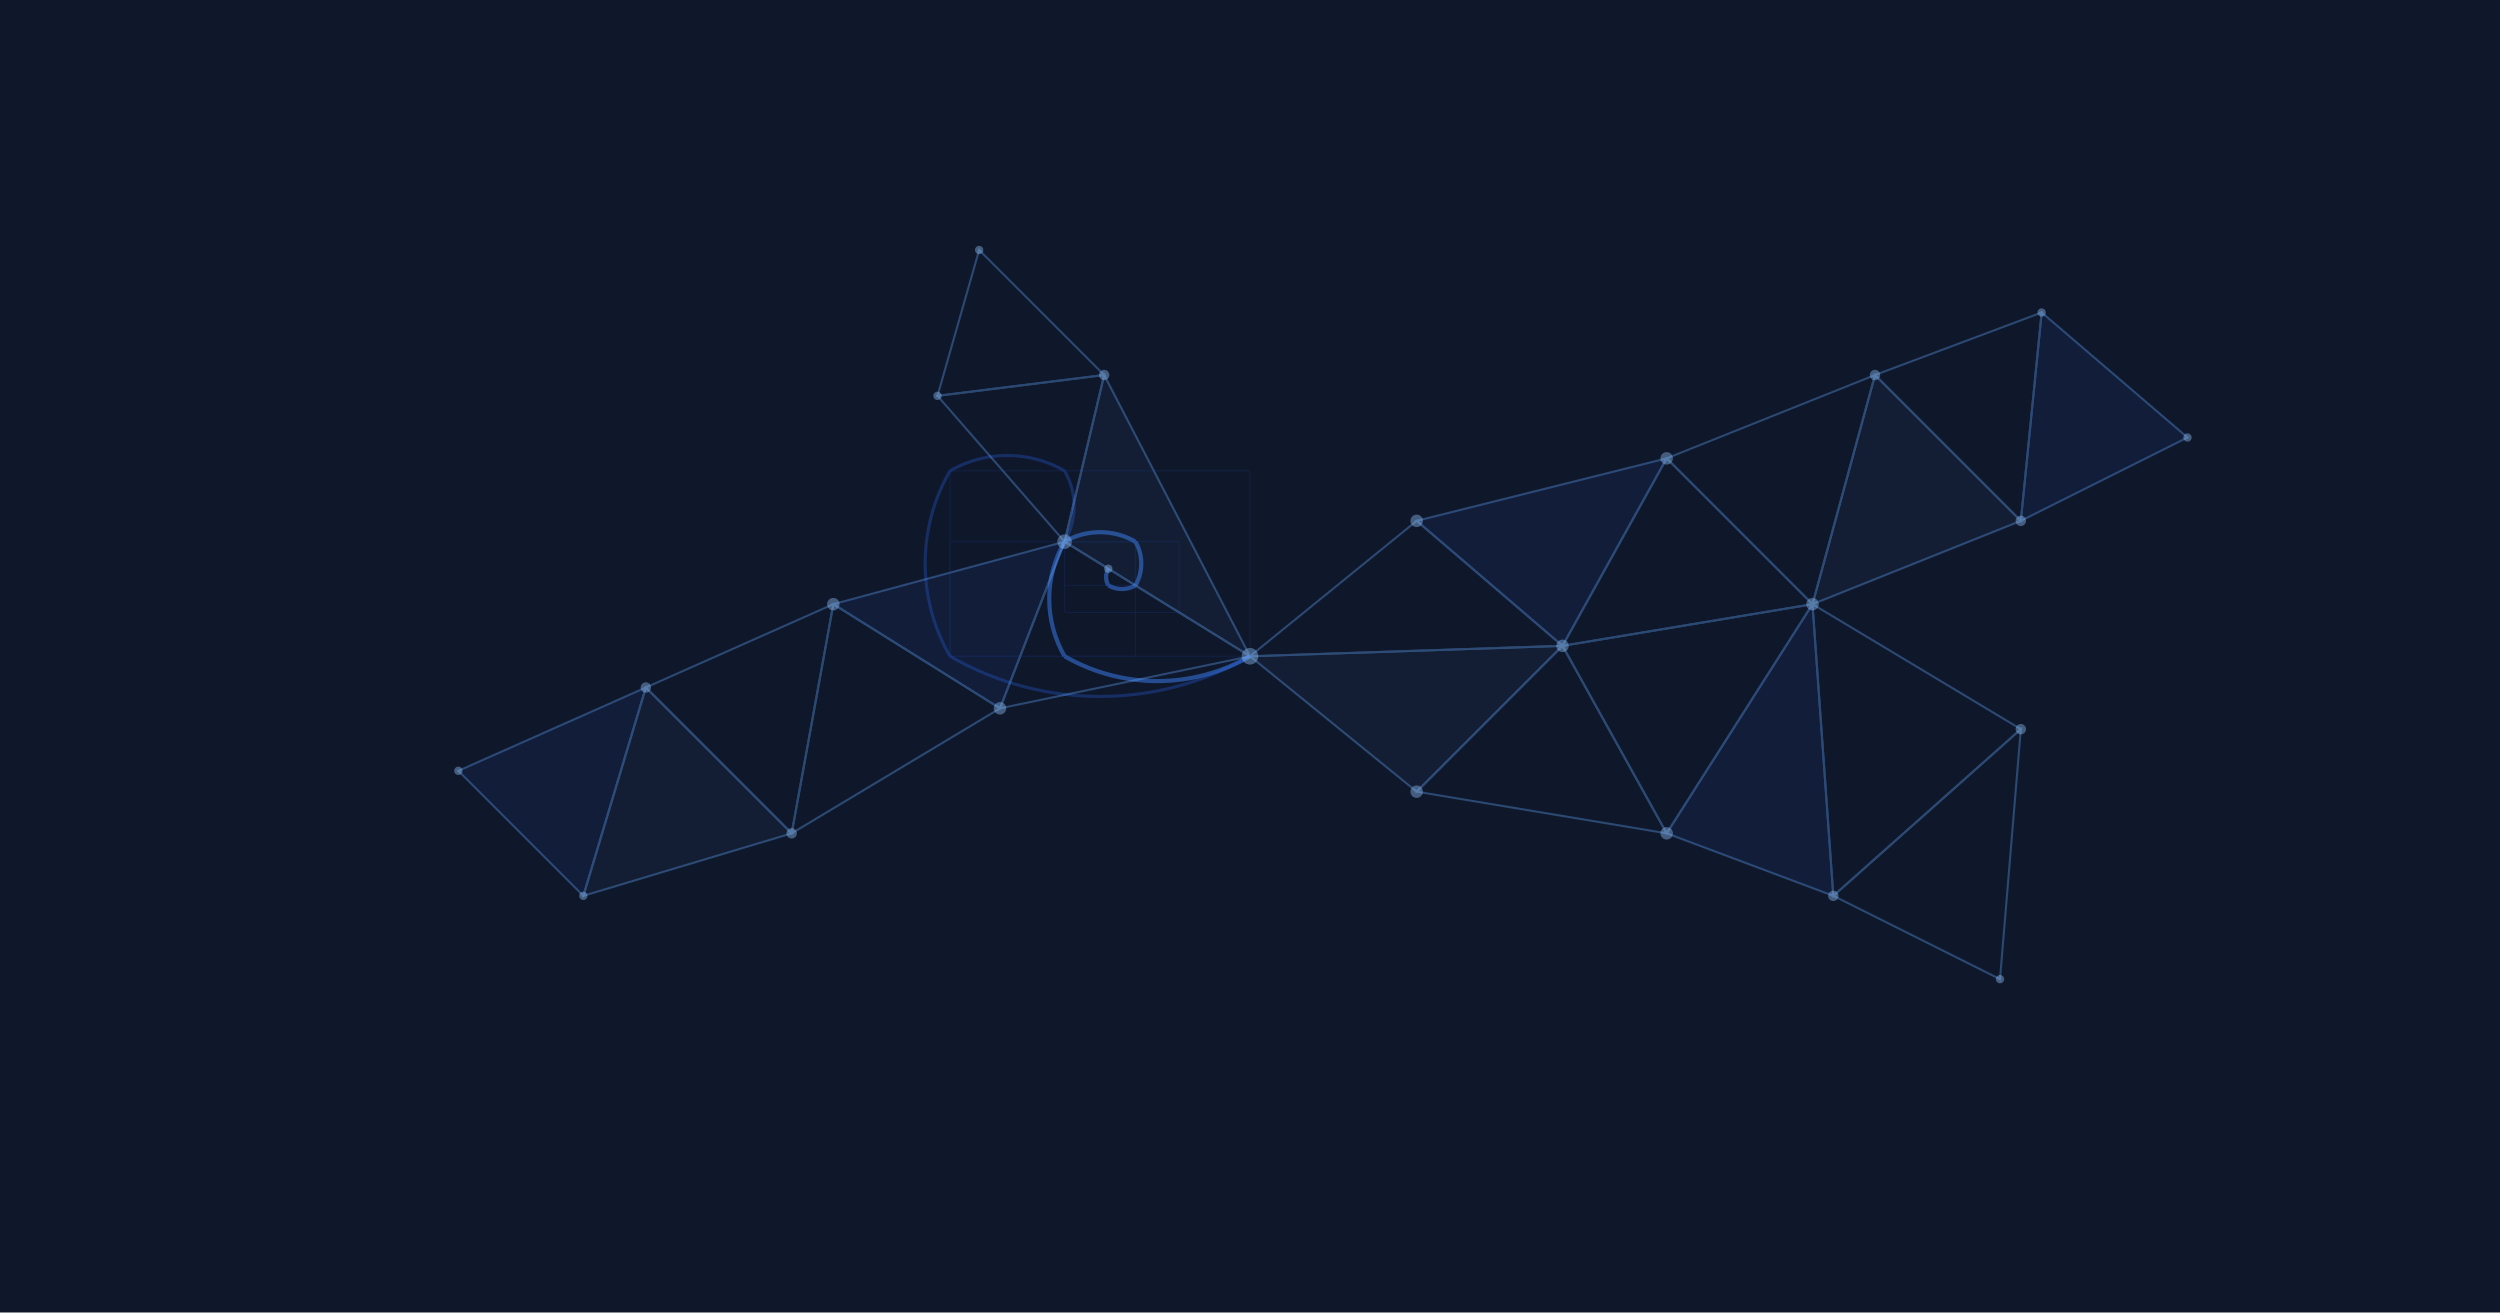
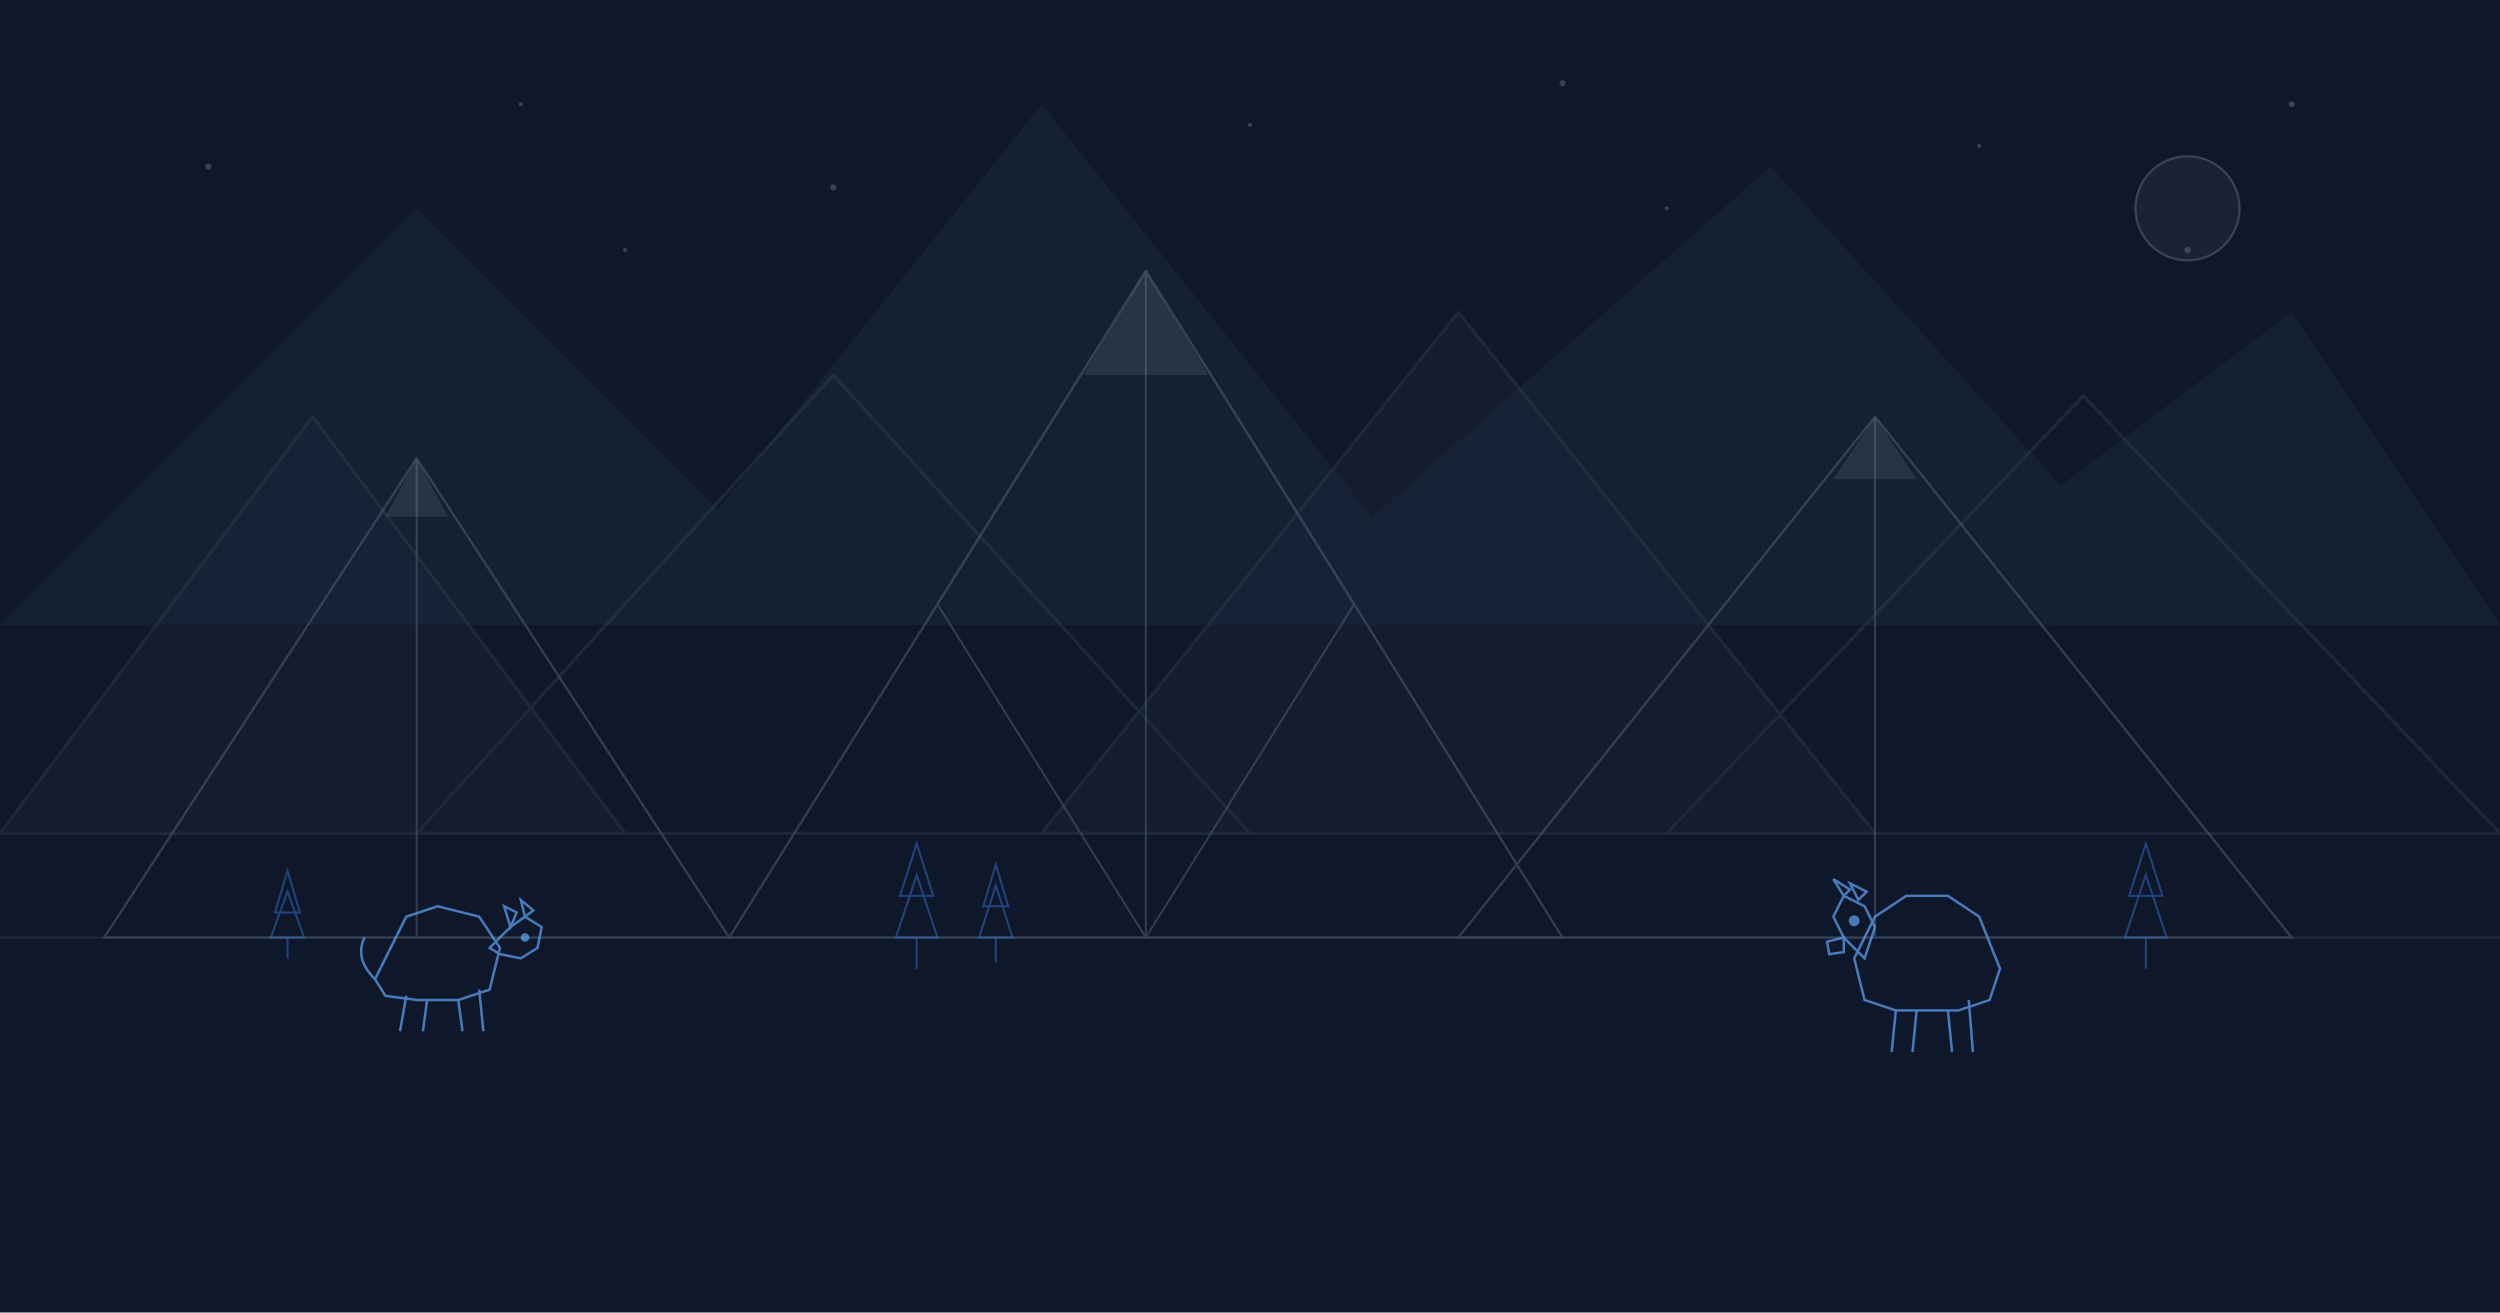
<svg xmlns="http://www.w3.org/2000/svg" width="1200" height="630" viewBox="0 0 1200 630">
  <rect width="1200" height="630" fill="#0f172a" />
-   <g fill="none" stroke="#3b82f6" stroke-width="2" opacity="0.5">
-     <path d="M600,315 A89,89 0 0,1 511,315" />
-     <path d="M511,315 A55,55 0 0,1 511,260" />
-     <path d="M511,260 A34,34 0 0,1 545,260" />
-     <path d="M545,260 A21,21 0 0,1 545,281" />
-     <path d="M545,281 A13,13 0 0,1 532,281" />
-     <path d="M532,281 A8,8 0 0,1 532,273" />
+   <g fill="#1e293b" opacity="0.5">
+     <polygon points="0,300 200,100 400,300" />
+     <polygon points="300,300 500,50 700,300" />
+     <polygon points="600,300 850,80 1050,300" />
+     <polygon points="900,300 1100,150 1200,300" />
  </g>
-   <g fill="none" stroke="#2563eb" stroke-width="1.5" opacity="0.3">
-     <path d="M600,315 A144,144 0 0,1 456,315" />
-     <path d="M456,315 A89,89 0 0,1 456,226" />
-     <path d="M456,226 A55,55 0 0,1 511,226" />
-     <path d="M511,226 A34,34 0 0,1 511,260" />
+   <g fill="none" stroke="#334155" stroke-width="1.5" opacity="0.4">
+     <polygon points="0,400 150,200 300,400" />
+     <polygon points="200,400 400,180 600,400" />
+     <polygon points="500,400 700,150 900,400" />
+     <polygon points="800,400 1000,190 1200,400" />
  </g>
-   <g fill="none" stroke="#60a5fa" stroke-width="1" opacity="0.35">
-     <polygon points="600,315 680,250 750,310" />
-     <polygon points="680,250 750,310 800,220" />
-     <polygon points="750,310 800,220 870,290" />
-     <polygon points="800,220 870,290 900,180" />
-     <polygon points="870,290 900,180 970,250" />
-     <polygon points="900,180 970,250 980,150" />
-     <polygon points="970,250 980,150 1050,210" />
-     <polygon points="600,315 680,380 750,310" />
-     <polygon points="680,380 750,310 800,400" />
-     <polygon points="750,310 800,400 870,290" />
-     <polygon points="800,400 870,290 880,430" />
-     <polygon points="870,290 880,430 970,350" />
-     <polygon points="880,430 970,350 960,470" />
-     <polygon points="600,315 511,260 530,180" />
-     <polygon points="600,315 511,260 480,340" />
-     <polygon points="511,260 480,340 400,290" />
-     <polygon points="480,340 400,290 380,400" />
-     <polygon points="400,290 380,400 310,330" />
-     <polygon points="380,400 310,330 280,430" />
-     <polygon points="310,330 280,430 220,370" />
-     <polygon points="511,260 530,180 450,190" />
-     <polygon points="530,180 450,190 470,120" />
+   <g fill="#1e293b" opacity="0.3">
+     <polygon points="0,400 150,200 300,400" />
+     <polygon points="500,400 700,150 900,400" />
  </g>
-   <g fill="#2563eb" opacity="0.08">
-     <polygon points="680,250 750,310 800,220" />
-     <polygon points="800,400 870,290 880,430" />
-     <polygon points="511,260 480,340 400,290" />
-     <polygon points="970,250 980,150 1050,210" />
-     <polygon points="310,330 280,430 220,370" />
+   <g fill="none" stroke="#475569" stroke-width="1" opacity="0.6">
+     <polygon points="50,450 200,220 350,450" />
+     <polygon points="200,220 275,335 350,450" />
+     <polygon points="200,220 125,335 50,450" />
+     <line x1="200" y1="220" x2="200" y2="450" />
+     <polygon points="350,450 550,130 750,450" />
+     <polygon points="550,130 650,290 750,450" />
+     <polygon points="550,130 450,290 350,450" />
+     <line x1="550" y1="130" x2="550" y2="450" />
+     <line x1="550" y1="130" x2="450" y2="290" />
+     <line x1="550" y1="130" x2="650" y2="290" />
+     <line x1="450" y1="290" x2="550" y2="450" />
+     <line x1="650" y1="290" x2="550" y2="450" />
+     <polygon points="700,450 900,200 1100,450" />
+     <polygon points="900,200 1000,325 1100,450" />
+     <polygon points="900,200 800,325 700,450" />
+     <line x1="900" y1="200" x2="900" y2="450" />
  </g>
-   <g fill="#60a5fa" opacity="0.05">
-     <polygon points="600,315 680,380 750,310" />
-     <polygon points="870,290 900,180 970,250" />
-     <polygon points="600,315 511,260 530,180" />
-     <polygon points="380,400 310,330 280,430" />
+   <g fill="#2563eb" opacity="0.06">
+     <polygon points="550,130 650,290 750,450" />
+     <polygon points="200,220 275,335 350,450" />
+     <polygon points="900,200 1000,325 1100,450" />
  </g>
-   <g fill="#93c5fd" opacity="0.4">
-     <circle cx="600" cy="315" r="4" />
-     <circle cx="680" cy="250" r="3" />
-     <circle cx="750" cy="310" r="3" />
-     <circle cx="800" cy="220" r="3" />
-     <circle cx="870" cy="290" r="3" />
-     <circle cx="900" cy="180" r="2.5" />
-     <circle cx="970" cy="250" r="2.5" />
-     <circle cx="980" cy="150" r="2" />
-     <circle cx="1050" cy="210" r="2" />
-     <circle cx="680" cy="380" r="3" />
-     <circle cx="800" cy="400" r="3" />
-     <circle cx="880" cy="430" r="2.5" />
-     <circle cx="970" cy="350" r="2.5" />
-     <circle cx="960" cy="470" r="2" />
-     <circle cx="511" cy="260" r="3.5" />
-     <circle cx="480" cy="340" r="3" />
-     <circle cx="400" cy="290" r="3" />
-     <circle cx="380" cy="400" r="2.5" />
-     <circle cx="310" cy="330" r="2.5" />
-     <circle cx="280" cy="430" r="2" />
-     <circle cx="220" cy="370" r="2" />
-     <circle cx="530" cy="180" r="2.5" />
-     <circle cx="450" cy="190" r="2" />
-     <circle cx="470" cy="120" r="2" />
-     <circle cx="532" cy="273" r="2" />
+   <g fill="#3b82f6" opacity="0.04">
+     <polygon points="550,130 450,290 350,450" />
+     <polygon points="200,220 125,335 50,450" />
+     <polygon points="900,200 800,325 700,450" />
  </g>
-   <g fill="none" stroke="#1d4ed8" stroke-width="0.5" opacity="0.15">
-     <rect x="456" y="226" width="144" height="89" rx="1" />
-     <rect x="456" y="260" width="89" height="55" rx="1" />
-     <rect x="511" y="260" width="55" height="34" rx="1" />
-     <rect x="511" y="260" width="34" height="21" rx="1" />
+   <g fill="#94a3b8" opacity="0.15">
+     <polygon points="550,130 520,180 580,180" />
+     <polygon points="900,200 880,230 920,230" />
+     <polygon points="200,220 185,248 215,248" />
+   </g>
+   <line x1="0" y1="450" x2="1200" y2="450" stroke="#475569" stroke-width="1" opacity="0.3" />
+   <g fill="none" stroke="#60a5fa" stroke-width="1.2" opacity="0.7" transform="translate(180,440)">
+     <polygon points="0,30 15,0 30,-5 50,0 60,15 55,35 40,40 20,40 5,38" />
+     <polygon points="55,15 65,5 72,0 80,5 78,15 70,20 60,18" />
+     <polygon points="65,5 62,-5 68,-2" />
+     <polygon points="72,0 70,-8 76,-3" />
+     <line x1="15" y1="38" x2="12" y2="55" />
+     <line x1="25" y1="40" x2="23" y2="55" />
+     <line x1="40" y1="40" x2="42" y2="55" />
+     <line x1="50" y1="35" x2="52" y2="55" />
+     <path d="M0,30 Q-10,20 -5,10" />
+     <circle cx="72" cy="10" r="1.5" fill="#60a5fa" />
+   </g>
+   <g fill="none" stroke="#60a5fa" stroke-width="1.2" opacity="0.7" transform="translate(880,430)">
+     <polygon points="80,35 70,10 55,0 35,0 20,10 10,30 15,50 30,55 60,55 75,50" />
+     <polygon points="15,30 5,20 0,10 5,0 15,5 20,15" />
+     <polygon points="5,0 0,-8 8,-3" />
+     <polygon points="12,2 8,-6 16,-2" />
+     <polygon points="5,20 -3,22 -2,28 5,27" />
+     <line x1="30" y1="55" x2="28" y2="75" />
+     <line x1="40" y1="55" x2="38" y2="75" />
+     <line x1="55" y1="55" x2="57" y2="75" />
+     <line x1="65" y1="50" x2="67" y2="75" />
+     <circle cx="10" cy="12" r="2" fill="#60a5fa" />
+   </g>
+   <g fill="none" stroke="#3b82f6" stroke-width="1" opacity="0.4">
+     <polygon points="430,450 440,420 450,450" />
+     <polygon points="432,430 440,405 448,430" />
+     <line x1="440" y1="450" x2="440" y2="465" />
+     <polygon points="470,450 478,425 486,450" />
+     <polygon points="472,435 478,415 484,435" />
+     <line x1="478" y1="450" x2="478" y2="462" />
+     <polygon points="130,450 138,428 146,450" />
+     <polygon points="132,438 138,418 144,438" />
+     <line x1="138" y1="450" x2="138" y2="460" />
+     <polygon points="1020,450 1030,420 1040,450" />
+     <polygon points="1022,430 1030,405 1038,430" />
+     <line x1="1030" y1="450" x2="1030" y2="465" />
+   </g>
+   <g fill="#94a3b8" opacity="0.3">
+     <circle cx="100" cy="80" r="1.5" />
+     <circle cx="250" cy="50" r="1" />
+     <circle cx="400" cy="90" r="1.5" />
+     <circle cx="600" cy="60" r="1" />
+     <circle cx="750" cy="40" r="1.5" />
+     <circle cx="950" cy="70" r="1" />
+     <circle cx="1100" cy="50" r="1.5" />
+     <circle cx="300" cy="120" r="1" />
+     <circle cx="800" cy="100" r="1" />
+     <circle cx="1050" cy="120" r="1.5" />
+   </g>
+   <g fill="none" stroke="#94a3b8" stroke-width="1" opacity="0.3">
+     <circle cx="1050" cy="100" r="25" />
+   </g>
+   <g fill="#94a3b8" opacity="0.08">
+     <circle cx="1050" cy="100" r="25" />
  </g>
</svg>
